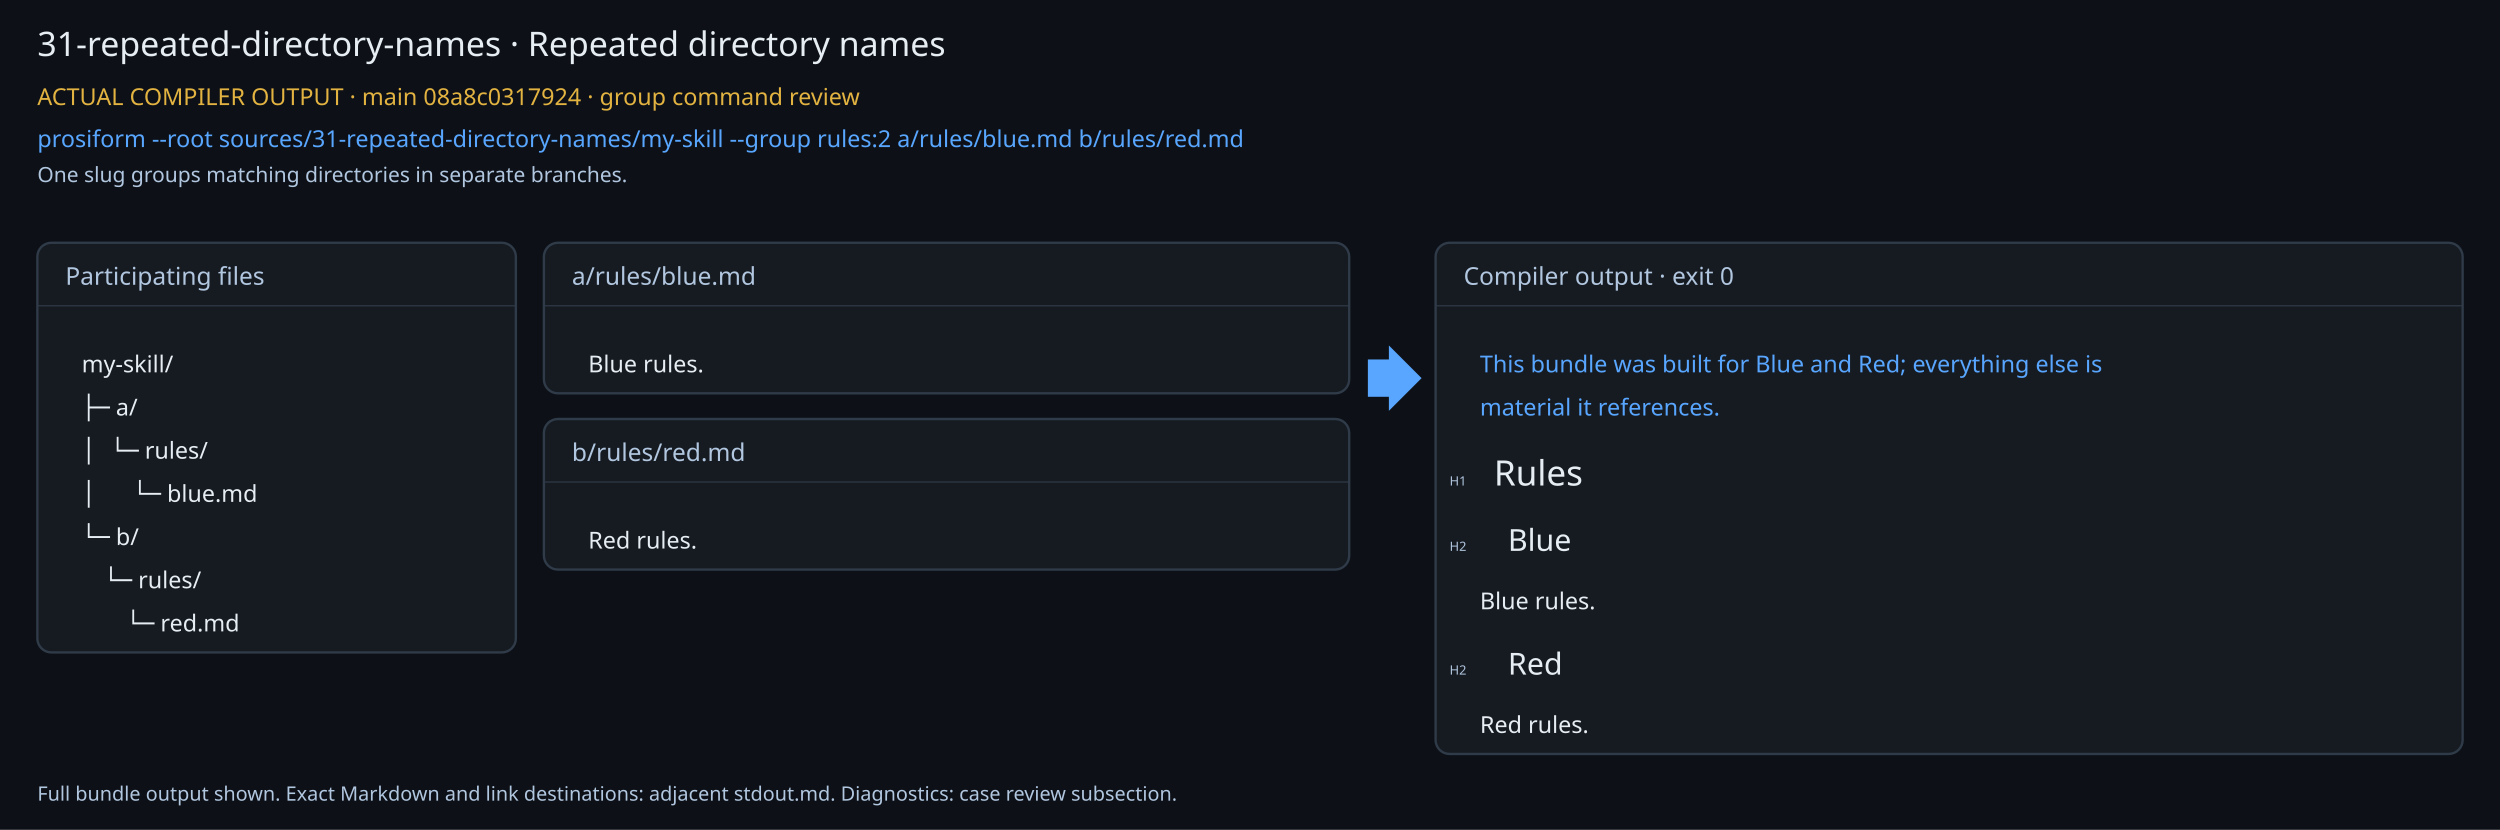
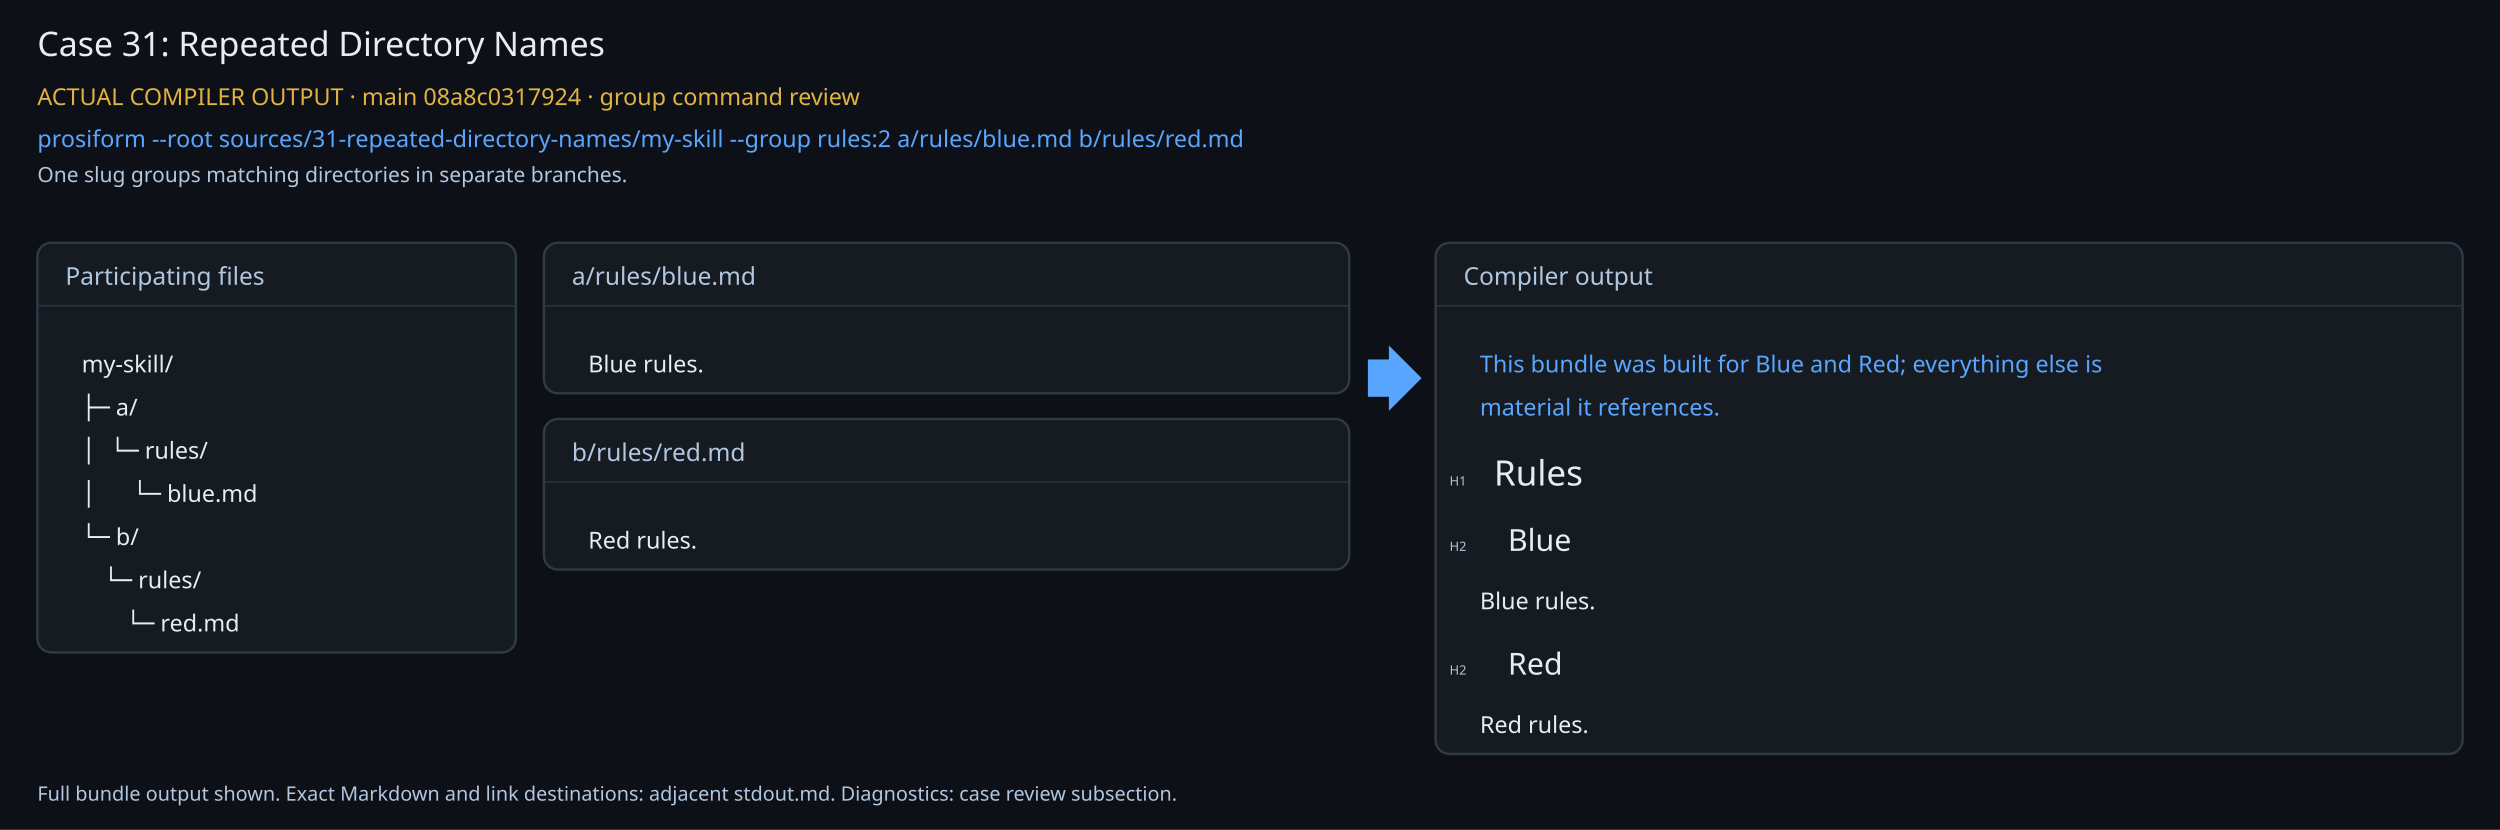
<svg xmlns="http://www.w3.org/2000/svg" width="2142" height="711" viewBox="0 0 2142 711" role="img" aria-labelledby="title desc">
  <rect width="2142" height="711" fill="#0d1117" />
  <g font-family="IBM Plex Mono" xml:space="preserve">
-     <text x="32" y="48" font-size="29" fill="#e6edf3" font-weight="400">31-repeated-directory-names · Repeated directory names</text>
+     <text x="32" y="48" font-size="29" fill="#e6edf3" font-weight="400">Case 31: Repeated Directory Names</text>
    <text x="32" y="90" font-size="20" fill="#e3b341" font-weight="400">ACTUAL COMPILER OUTPUT · main 08a8c0317924 · group command review</text>
    <text x="32" y="126" font-size="20" fill="#58a6ff" font-weight="400">prosiform --root sources/31-repeated-directory-names/my-skill --group rules:2 a/rules/blue.md b/rules/red.md</text>
    <text x="32" y="156" font-size="18" fill="#b1c6df" font-weight="400">One slug groups matching directories in separate branches.</text>
    <rect x="32" y="208" width="410" height="351" rx="12" fill="#161b22" stroke="#303b49" stroke-width="2" />
    <text x="56" y="244" font-size="21" fill="#b1c6df" font-weight="400">Participating files</text>
    <path d="M32 262 H442" stroke="#303b49" />
    <text x="70" y="319" font-size="20" fill="#e6edf3" font-weight="400">my-skill/</text>
    <text x="70" y="356" font-size="20" fill="#e6edf3" font-weight="400">├─ a/</text>
    <text x="70" y="393" font-size="20" fill="#e6edf3" font-weight="400">│  └─ rules/</text>
    <text x="70" y="430" font-size="20" fill="#e6edf3" font-weight="400">│     └─ blue.md</text>
    <text x="70" y="467" font-size="20" fill="#e6edf3" font-weight="400">└─ b/</text>
    <text x="70" y="504" font-size="20" fill="#e6edf3" font-weight="400">   └─ rules/</text>
    <text x="70" y="541" font-size="20" fill="#e6edf3" font-weight="400">      └─ red.md</text>
    <rect x="466" y="208" width="690" height="129" rx="12" fill="#161b22" stroke="#303b49" stroke-width="2" />
    <text x="490" y="244" font-size="21" fill="#b1c6df" font-weight="400">a/rules/blue.md</text>
    <path d="M466 262 H1156" stroke="#303b49" />
    <text x="504" y="319" font-size="20" fill="#e6edf3" font-weight="400">Blue rules.</text>
    <rect x="466" y="359" width="690" height="129" rx="12" fill="#161b22" stroke="#303b49" stroke-width="2" />
    <text x="490" y="395" font-size="21" fill="#b1c6df" font-weight="400">b/rules/red.md</text>
    <path d="M466 413 H1156" stroke="#303b49" />
    <text x="504" y="470" font-size="20" fill="#e6edf3" font-weight="400">Red rules.</text>
    <rect x="1230" y="208" width="880" height="438" rx="12" fill="#161b22" stroke="#303b49" stroke-width="2" />
-     <text x="1254" y="244" font-size="21" fill="#b1c6df" font-weight="400">Compiler output · exit 0</text>
+     <text x="1254" y="244" font-size="21" fill="#b1c6df" font-weight="400">Compiler output</text>
    <path d="M1230 262 H2110" stroke="#303b49" />
    <text x="1268" y="319" font-size="20" fill="#58a6ff" font-weight="400">This bundle was built for Blue and Red; everything else is</text>
    <text x="1268" y="356" font-size="20" fill="#58a6ff" font-weight="400">material it references.</text>
    <text x="1242" y="416" font-size="11" fill="#b1c6df" font-weight="400">H1</text>
    <text x="1280" y="416" font-size="30" fill="#e6edf3" font-weight="500">Rules</text>
    <text x="1242" y="472" font-size="11" fill="#b1c6df" font-weight="400">H2</text>
    <text x="1292" y="472" font-size="26" fill="#e6edf3" font-weight="500">Blue</text>
    <text x="1268" y="522" font-size="20" fill="#e6edf3" font-weight="400">Blue rules.</text>
    <text x="1242" y="578" font-size="11" fill="#b1c6df" font-weight="400">H2</text>
    <text x="1292" y="578" font-size="26" fill="#e6edf3" font-weight="500">Red</text>
    <text x="1268" y="628" font-size="20" fill="#e6edf3" font-weight="400">Red rules.</text>
    <path d="M1172 308 H1190 V296 L1218 324 L1190 352 V340 H1172Z" fill="#58a6ff" />
    <text x="32" y="686" font-size="17" fill="#b1c6df" font-weight="400">Full bundle output shown. Exact Markdown and link destinations: adjacent stdout.md. Diagnostics: case review subsection.</text>
  </g>
</svg>
